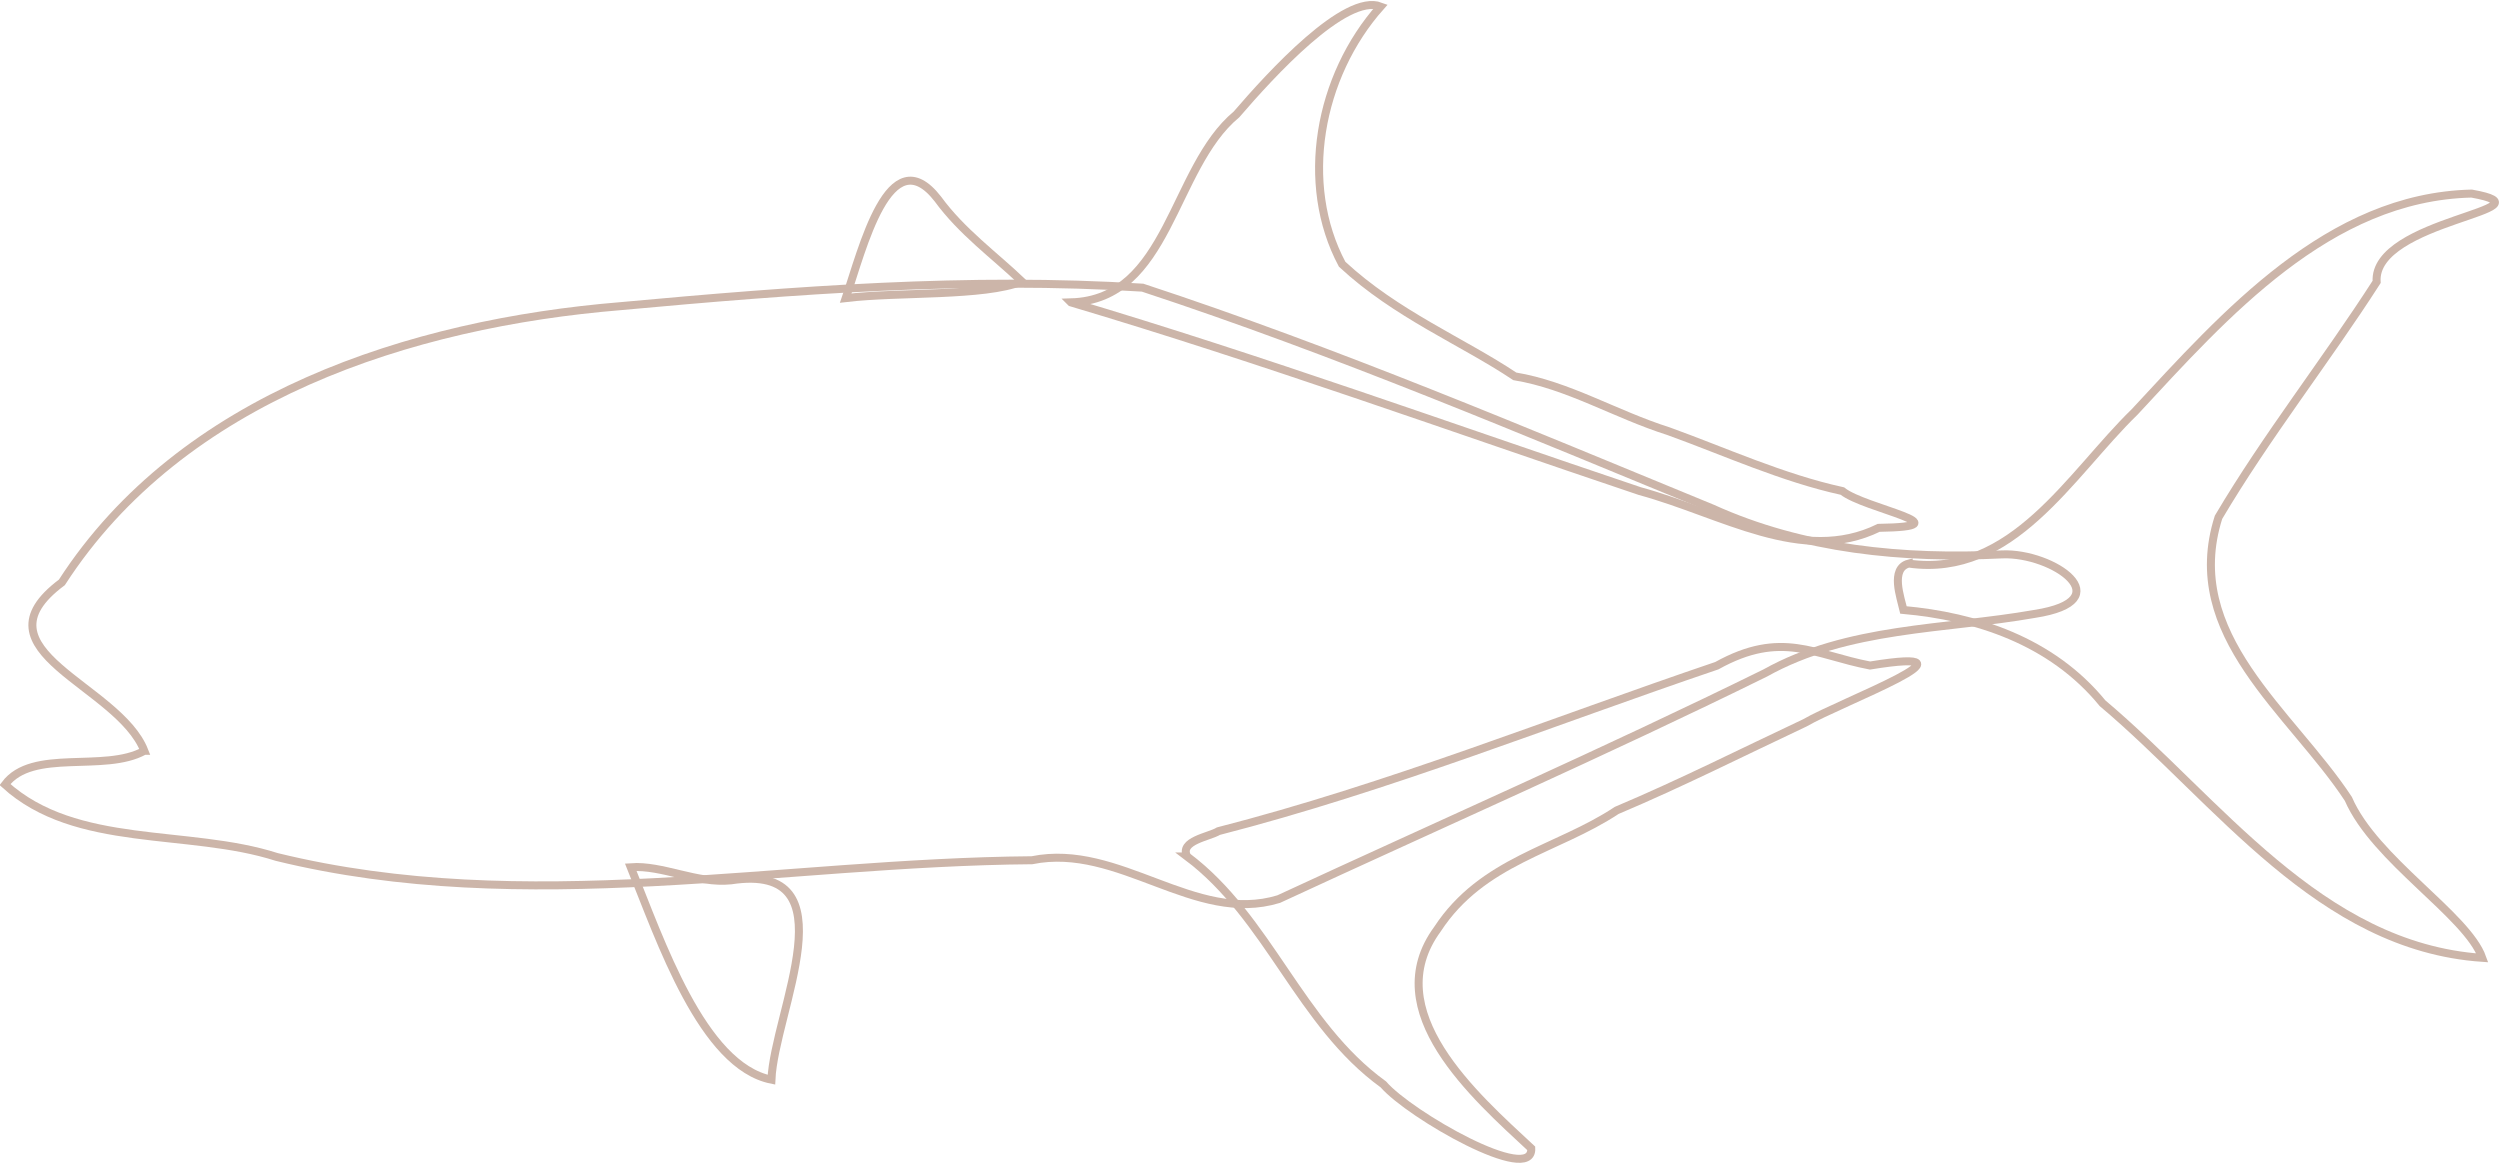
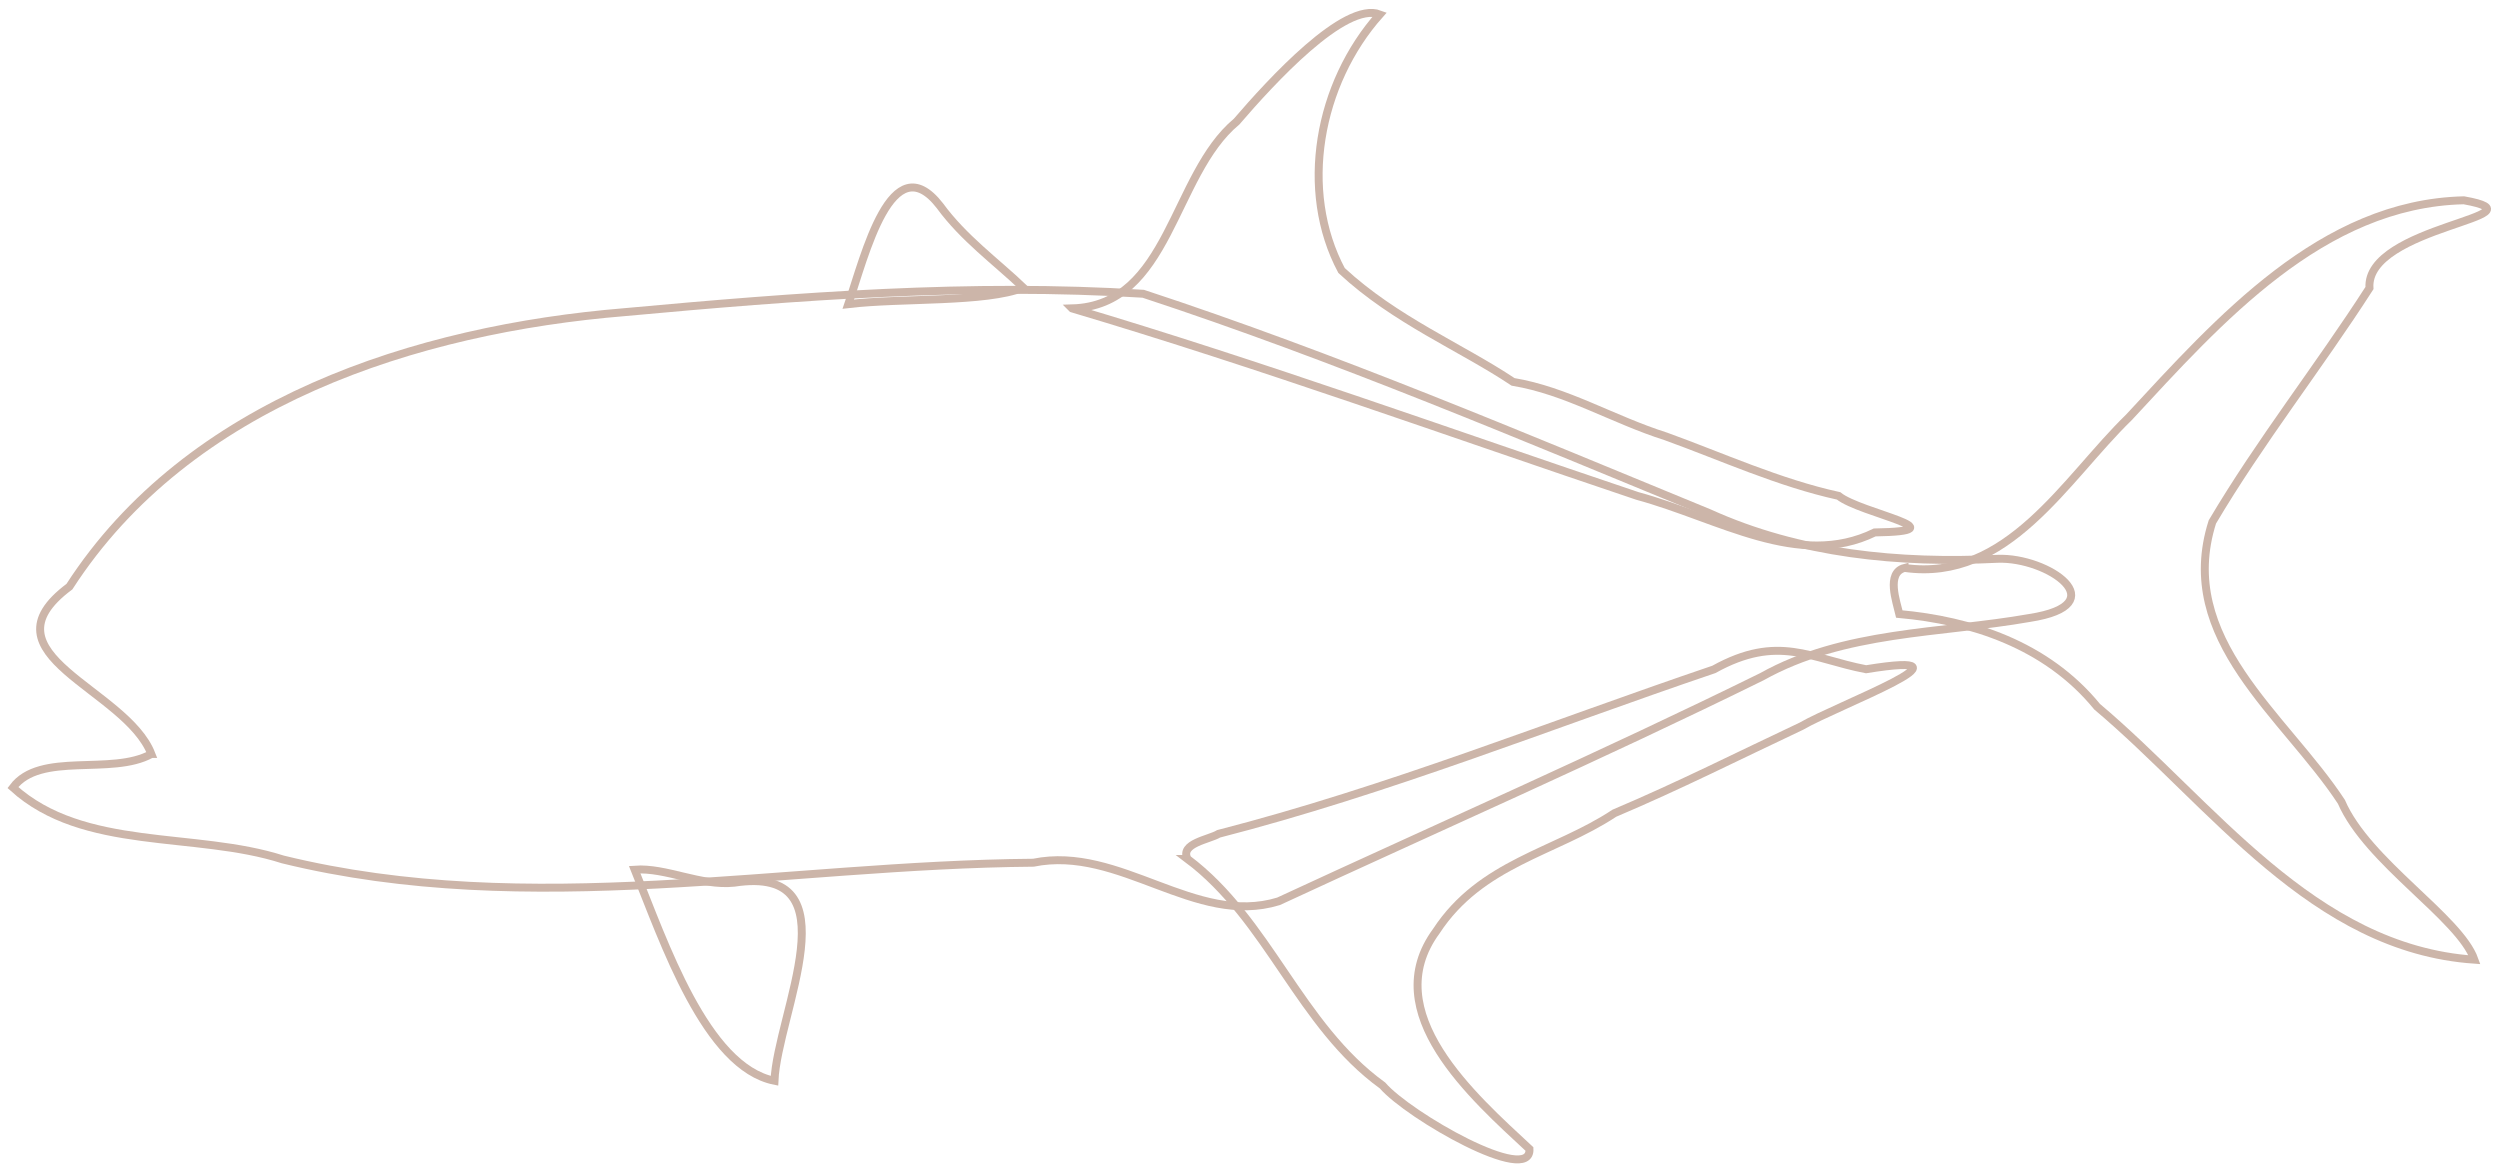
- <svg xmlns="http://www.w3.org/2000/svg" width="312.621" height="145.537" id="svg6822" version="1.1">
+ <svg xmlns="http://www.w3.org/2000/svg" width="314.621" height="147.537" id="svg6822" version="1.1">
  <defs id="defs6824" />
-   <g id="layer1" transform="translate(-218.6895,-459.5939)">
+   <g id="layer1" transform="translate(-217.6895,-458.5939)">
    <g transform="matrix(1.25,0,0,-1.25,-183.5917,1066.015)" id="g6532" style="fill:none;stroke:#CCB5A9;stroke-opacity:1;stroke-width:1px">
      <path vector-effect="non-scaling-stroke" style="fill:none;stroke:#CCB5A9;stroke-opacity:1;stroke-width:1px" d="m 336.265,410.027 c -2.575,6.602 -17.399,10.021 -8.251,16.848 11.995,18.577 34.916,25.912 55.943,27.639 17.318,1.592 34.793,2.942 52.17,1.846 19.374,-6.369 38.145,-14.344 56.996,-22.088 9.107,-4.132 19.124,-5.079 29.007,-4.595 5.088,0.202 11.992,-4.602 3.228,-5.956 -9.011,-1.586 -18.66,-1.282 -26.953,-5.915 -16.056,-7.907 -32.437,-15.094 -48.664,-22.615 -8.41,-2.572 -15.953,5.667 -24.678,3.889 -25.165,-0.207 -50.683,-5.765 -75.555,0.327 -8.863,2.844 -20.064,0.788 -27.184,7.242 2.749,3.683 9.929,1.156 13.94,3.378 z" id="path162" />
      <path vector-effect="non-scaling-stroke" style="fill:none;stroke:#CCB5A9;stroke-opacity:1;stroke-width:1px" d="m 406.431,455.318 c 1.66,4.821 4.359,16.158 9.217,9.911 2.378,-3.262 5.623,-5.602 8.412,-8.249 -3.816,-1.526 -12.246,-1.025 -17.629,-1.662 z" id="path166" />
      <path vector-effect="non-scaling-stroke" style="fill:none;stroke:#CCB5A9;stroke-opacity:1;stroke-width:1px" d="m 428.961,454.888 c 9.838,0.276 10.087,13.431 16.562,18.803 3.438,4 10.874,12.149 14.423,10.796 -6.217,-6.984 -8.148,-17.739 -3.856,-25.783 5.396,-5.012 12.006,-7.704 17.269,-11.215 5.356,-0.883 10.041,-3.796 15.394,-5.493 5.598,-2.022 11.388,-4.674 17.382,-5.985 2.178,-1.768 12.589,-3.546 3.631,-3.68 -7.649,-3.739 -15.69,1.445 -23.894,3.676 -18.948,6.37 -37.743,13.18 -56.91,18.88 z" id="path170" />
      <path vector-effect="non-scaling-stroke" style="fill:none;stroke:#CCB5A9;stroke-opacity:1;stroke-width:1px" d="m 440.589,399.456 c 8.187,-6.151 11.241,-16.738 19.625,-22.802 2.649,-3.061 14.981,-10.093 14.797,-6.4 -5.638,5.242 -15.383,13.756 -9.382,21.935 4.504,6.876 11.926,7.904 17.93,11.876 6.471,2.734 12.543,5.804 18.813,8.754 3.614,2.107 18.838,7.74 6.525,5.739 -5.59,1.071 -8.83,3.587 -15.323,-0.016 -16.591,-5.627 -32.87,-12.187 -49.858,-16.552 -0.901,-0.565 -3.958,-0.963 -3.126,-2.534 z" id="path174" />
      <path vector-effect="non-scaling-stroke" style="fill:none;stroke:#CCB5A9;stroke-opacity:1;stroke-width:1px" d="m 384.925,398.382 c 2.946,-7.276 7.158,-19.868 14.072,-21.257 0.286,6.771 8.137,21.818 -4.047,19.944 -3.401,-0.357 -6.876,1.549 -10.025,1.313 z" id="path178" />
      <path vector-effect="non-scaling-stroke" style="fill:none;stroke:#CCB5A9;stroke-opacity:1;stroke-width:1px" d="m 512.769,428.758 c 10.393,-1.455 16.168,8.916 22.596,15.164 9.046,9.75 19.402,21.516 33.717,21.85 8.757,-1.579 -9.918,-2.571 -9.502,-8.836 -5.108,-7.951 -11.02,-15.432 -15.818,-23.548 -3.749,-11.8 7.277,-19.47 12.99,-28.172 2.63,-6.092 11.886,-11.631 13.398,-15.901 -16.326,1.122 -26.436,15.736 -37.989,25.471 -5.123,6.273 -12.756,8.688 -19.915,9.332 -0.273,1.207 -1.365,4.146 0.523,4.641 z" id="path182" />
    </g>
  </g>
</svg>
